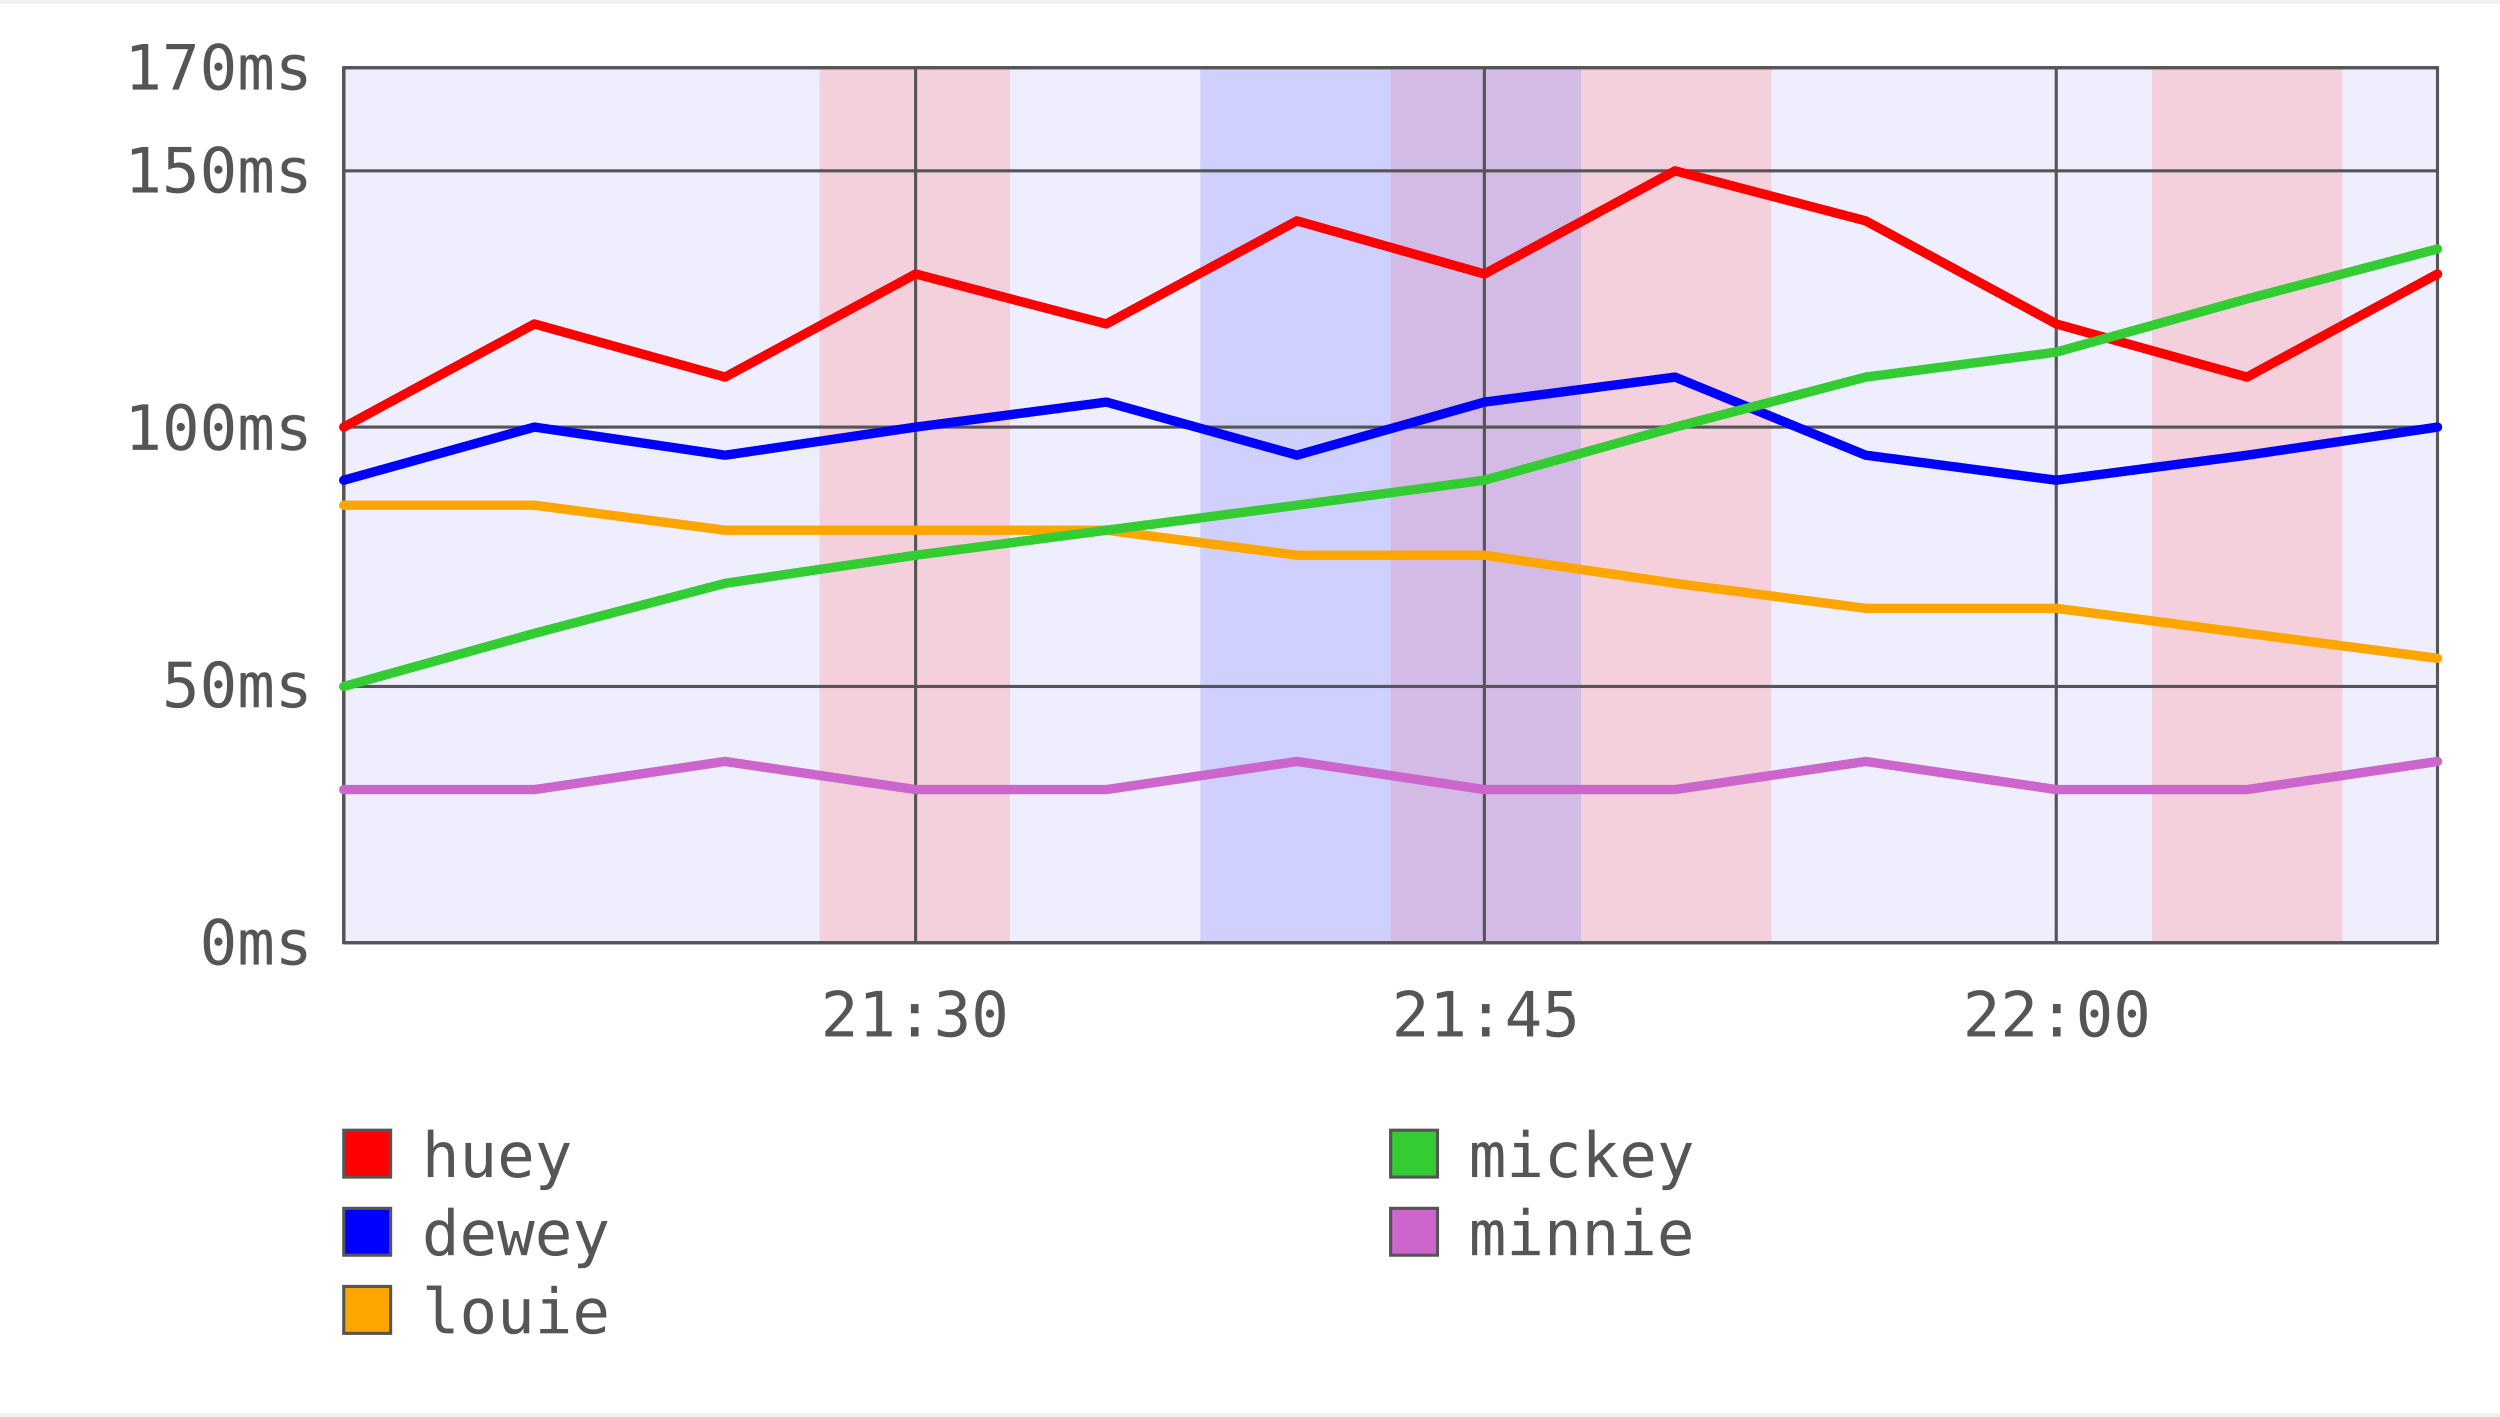
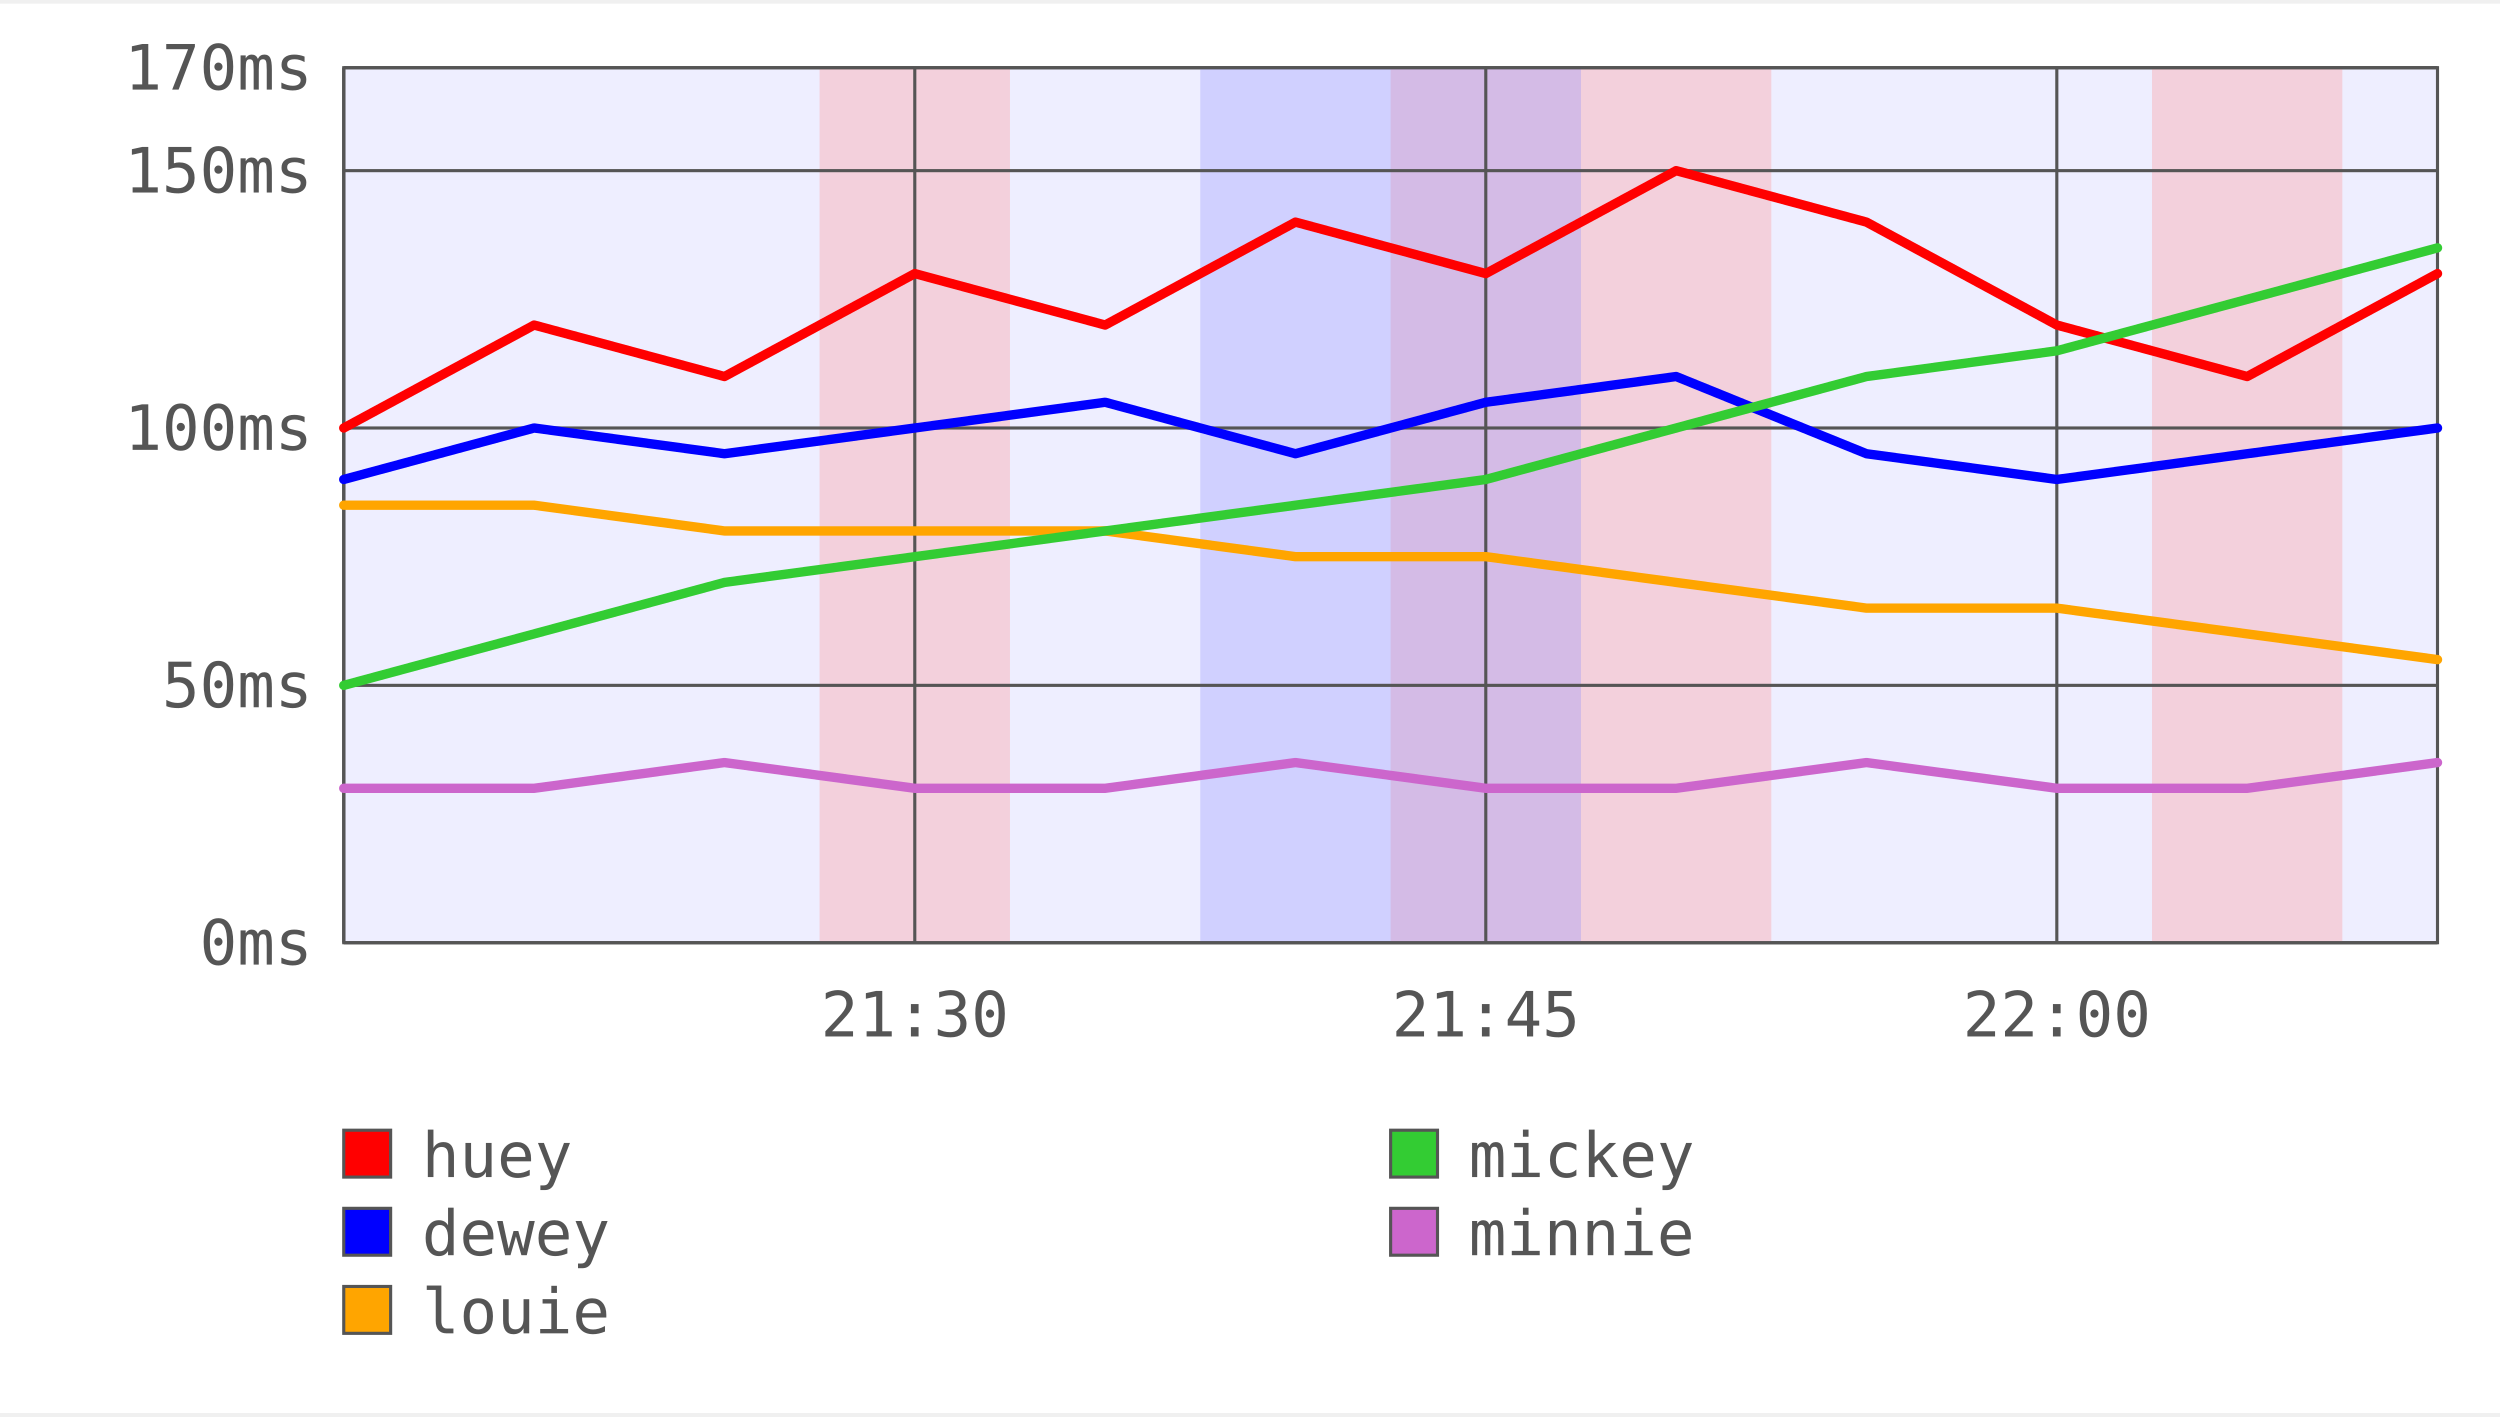
<svg xmlns="http://www.w3.org/2000/svg" width="120mm" height="68mm" viewBox="0 0 800 450" version="1.1">
  <rect x="0" y="0" width="800" height="450" stroke="white" fill="white" />
  <rect x="110" y="20" width="670" height="280" stroke="#555555" stroke-width="1" fill="#eeeeff" />
-   <rect x="262.273" y="20" width="60.909" height="280" fill="#ff8888" opacity="0.3" />
-   <rect x="445" y="20" width="121.818" height="280" fill="#ff8888" opacity="0.3" />
-   <rect x="688.636" y="20" width="60.909" height="280" fill="#ff8888" opacity="0.3" />
-   <rect x="384.091" y="20" width="121.818" height="280" fill="#8888ff" opacity="0.3" />
+   <rect x="262.27" y="20" width="60.91" height="280" fill="#ff8888" opacity="0.3" />
+   <rect x="445" y="20" width="121.82" height="280" fill="#ff8888" opacity="0.3" />
+   <rect x="688.64" y="20" width="60.91" height="280" fill="#ff8888" opacity="0.3" />
+   <rect x="384.09" y="20" width="121.82" height="280" fill="#8888ff" opacity="0.3" />
  <text x="100" y="307" font-family="monospace" font-size="20" fill="#555555" text-anchor="end">0ms</text>
  <text x="100" y="27" font-family="monospace" font-size="20" fill="#555555" text-anchor="end">170ms</text>
-   <text x="100" y="224.647" font-family="monospace" font-size="20" fill="#555555" text-anchor="end">50ms</text>
-   <text x="100" y="142.294" font-family="monospace" font-size="20" fill="#555555" text-anchor="end">100ms</text>
-   <text x="100" y="59.941" font-family="monospace" font-size="20" fill="#555555" text-anchor="end">150ms</text>
+   <text x="100" y="224.65" font-family="monospace" font-size="20" fill="#555555" text-anchor="end">50ms</text>
+   <text x="100" y="142.29" font-family="monospace" font-size="20" fill="#555555" text-anchor="end">100ms</text>
+   <text x="100" y="59.94" font-family="monospace" font-size="20" fill="#555555" text-anchor="end">150ms</text>
  <path d="M 110 300 L 780 300" stroke="#555555" stroke-width="1" fill="none" />
  <path d="M 110 20 L 780 20" stroke="#555555" stroke-width="1" fill="none" />
-   <path d="M 110 218 L 780 218" stroke="#555555" stroke-width="1" fill="none" />
-   <path d="M 110 135 L 780 135" stroke="#555555" stroke-width="1" fill="none" />
-   <path d="M 110 53 L 780 53" stroke="#555555" stroke-width="1" fill="none" />
-   <text x="292.727" y="330" font-family="monospace" font-size="20" fill="#555555" text-anchor="middle">21:30</text>
-   <text x="475.455" y="330" font-family="monospace" font-size="20" fill="#555555" text-anchor="middle">21:45</text>
-   <text x="658.182" y="330" font-family="monospace" font-size="20" fill="#555555" text-anchor="middle">22:00</text>
+   <path d="M 110 217.65 L 780 217.65" stroke="#555555" stroke-width="1" fill="none" />
+   <path d="M 110 135.29 L 780 135.29" stroke="#555555" stroke-width="1" fill="none" />
+   <path d="M 110 52.94 L 780 52.94" stroke="#555555" stroke-width="1" fill="none" />
+   <text x="292.73" y="330" font-family="monospace" font-size="20" fill="#555555" text-anchor="middle">21:30</text>
+   <text x="475.45" y="330" font-family="monospace" font-size="20" fill="#555555" text-anchor="middle">21:45</text>
+   <text x="658.18" y="330" font-family="monospace" font-size="20" fill="#555555" text-anchor="middle">22:00</text>
  <path d="M 110 20 L 110 300" stroke="#555555" stroke-width="1" fill="none" />
-   <path d="M 293 20 L 293 300" stroke="#555555" stroke-width="1" fill="none" />
-   <path d="M 475 20 L 475 300" stroke="#555555" stroke-width="1" fill="none" />
-   <path d="M 658 20 L 658 300" stroke="#555555" stroke-width="1" fill="none" />
-   <path d="M 110 135 L 171 102 L 232 119 L 293 86 L 354 102 L 415 69 L 475 86 L 536 53 L 597 69 L 658 102 L 719 119 L 780 86" stroke="red" stroke-width="3" stroke-linecap="round" stroke-linejoin="round" fill="none" fill-opacity="0.5" />
+   <path d="M 292.73 20 L 292.73 300" stroke="#555555" stroke-width="1" fill="none" />
+   <path d="M 475.45 20 L 475.45 300" stroke="#555555" stroke-width="1" fill="none" />
+   <path d="M 658.18 20 L 658.18 300" stroke="#555555" stroke-width="1" fill="none" />
+   <path d="M 110 135.29 L 170.91 102.35 L 231.82 118.82 L 292.73 85.88 L 353.64 102.35 L 414.55 69.41 L 475.45 85.88 L 536.36 52.94 L 597.27 69.41 L 658.18 102.35 L 719.09 118.82 L 780 85.88" stroke="red" stroke-width="3" stroke-linecap="round" stroke-linejoin="round" fill="none" fill-opacity="0.5" />
  <rect x="110" y="360" width="15" height="15" stroke="#555555" stroke-width="1" fill="red" />
  <text x="135" y="375" font-family="monospace" font-size="20" fill="#555555" clip-path="url(#clip0)">huey</text>
  <clipPath id="clip0">
    <rect x="135" y="355" width="290" height="25" />
  </clipPath>
-   <path d="M 110 152 L 171 135 L 232 144 L 293 135 L 354 127 L 415 144 L 475 127 L 536 119 L 597 144 L 658 152 L 719 144 L 780 135" stroke="blue" stroke-width="3" stroke-linecap="round" stroke-linejoin="round" fill="none" fill-opacity="0.5" />
+   <path d="M 110 151.76 L 170.91 135.29 L 231.82 143.53 L 292.73 135.29 L 353.64 127.06 L 414.55 143.53 L 475.45 127.06 L 536.36 118.82 L 597.27 143.53 L 658.18 151.76 L 719.09 143.53 L 780 135.29" stroke="blue" stroke-width="3" stroke-linecap="round" stroke-linejoin="round" fill="none" fill-opacity="0.5" />
  <rect x="110" y="385" width="15" height="15" stroke="#555555" stroke-width="1" fill="blue" />
  <text x="135" y="400" font-family="monospace" font-size="20" fill="#555555" clip-path="url(#clip1)">dewey</text>
  <clipPath id="clip1">
    <rect x="135" y="380" width="290" height="25" />
  </clipPath>
-   <path d="M 110 160 L 171 160 L 232 168 L 293 168 L 354 168 L 415 176 L 475 176 L 536 185 L 597 193 L 658 193 L 719 201 L 780 209" stroke="orange" stroke-width="3" stroke-linecap="round" stroke-linejoin="round" fill="none" fill-opacity="0.5" />
+   <path d="M 110 160 L 170.91 160 L 231.82 168.24 L 292.73 168.24 L 353.64 168.24 L 414.55 176.47 L 475.45 176.47 L 536.36 184.71 L 597.27 192.94 L 658.18 192.94 L 719.09 201.18 L 780 209.41" stroke="orange" stroke-width="3" stroke-linecap="round" stroke-linejoin="round" fill="none" fill-opacity="0.5" />
  <rect x="110" y="410" width="15" height="15" stroke="#555555" stroke-width="1" fill="orange" />
  <text x="135" y="425" font-family="monospace" font-size="20" fill="#555555" clip-path="url(#clip2)">louie</text>
  <clipPath id="clip2">
    <rect x="135" y="405" width="290" height="25" />
  </clipPath>
-   <path d="M 110 218 L 171 201 L 232 185 L 293 176 L 354 168 L 415 160 L 475 152 L 536 135 L 597 119 L 658 111 L 719 94 L 780 78" stroke="#3c3" stroke-width="3" stroke-linecap="round" stroke-linejoin="round" fill="none" fill-opacity="0.5" />
+   <path d="M 110 217.65 L 170.91 201.18 L 231.82 184.71 L 292.73 176.47 L 353.64 168.24 L 414.55 160 L 475.45 151.76 L 536.36 135.29 L 597.27 118.82 L 658.18 110.59 L 719.09 94.12 L 780 77.65" stroke="#3c3" stroke-width="3" stroke-linecap="round" stroke-linejoin="round" fill="none" fill-opacity="0.5" />
  <rect x="445" y="360" width="15" height="15" stroke="#555555" stroke-width="1" fill="#3c3" />
  <text x="470" y="375" font-family="monospace" font-size="20" fill="#555555" clip-path="url(#clip3)">mickey</text>
  <clipPath id="clip3">
    <rect x="470" y="355" width="290" height="25" />
  </clipPath>
-   <path d="M 110 251 L 171 251 L 232 242 L 293 251 L 354 251 L 415 242 L 475 251 L 536 251 L 597 242 L 658 251 L 719 251 L 780 242" stroke="#c6c" stroke-width="3" stroke-linecap="round" stroke-linejoin="round" fill="none" fill-opacity="0.5" />
+   <path d="M 110 250.59 L 170.91 250.59 L 231.82 242.35 L 292.73 250.59 L 353.64 250.59 L 414.55 242.35 L 475.45 250.59 L 536.36 250.59 L 597.27 242.35 L 658.18 250.59 L 719.09 250.59 L 780 242.35" stroke="#c6c" stroke-width="3" stroke-linecap="round" stroke-linejoin="round" fill="none" fill-opacity="0.5" />
  <rect x="445" y="385" width="15" height="15" stroke="#555555" stroke-width="1" fill="#c6c" />
  <text x="470" y="400" font-family="monospace" font-size="20" fill="#555555" clip-path="url(#clip4)">minnie</text>
  <clipPath id="clip4">
    <rect x="470" y="380" width="290" height="25" />
  </clipPath>
</svg>
